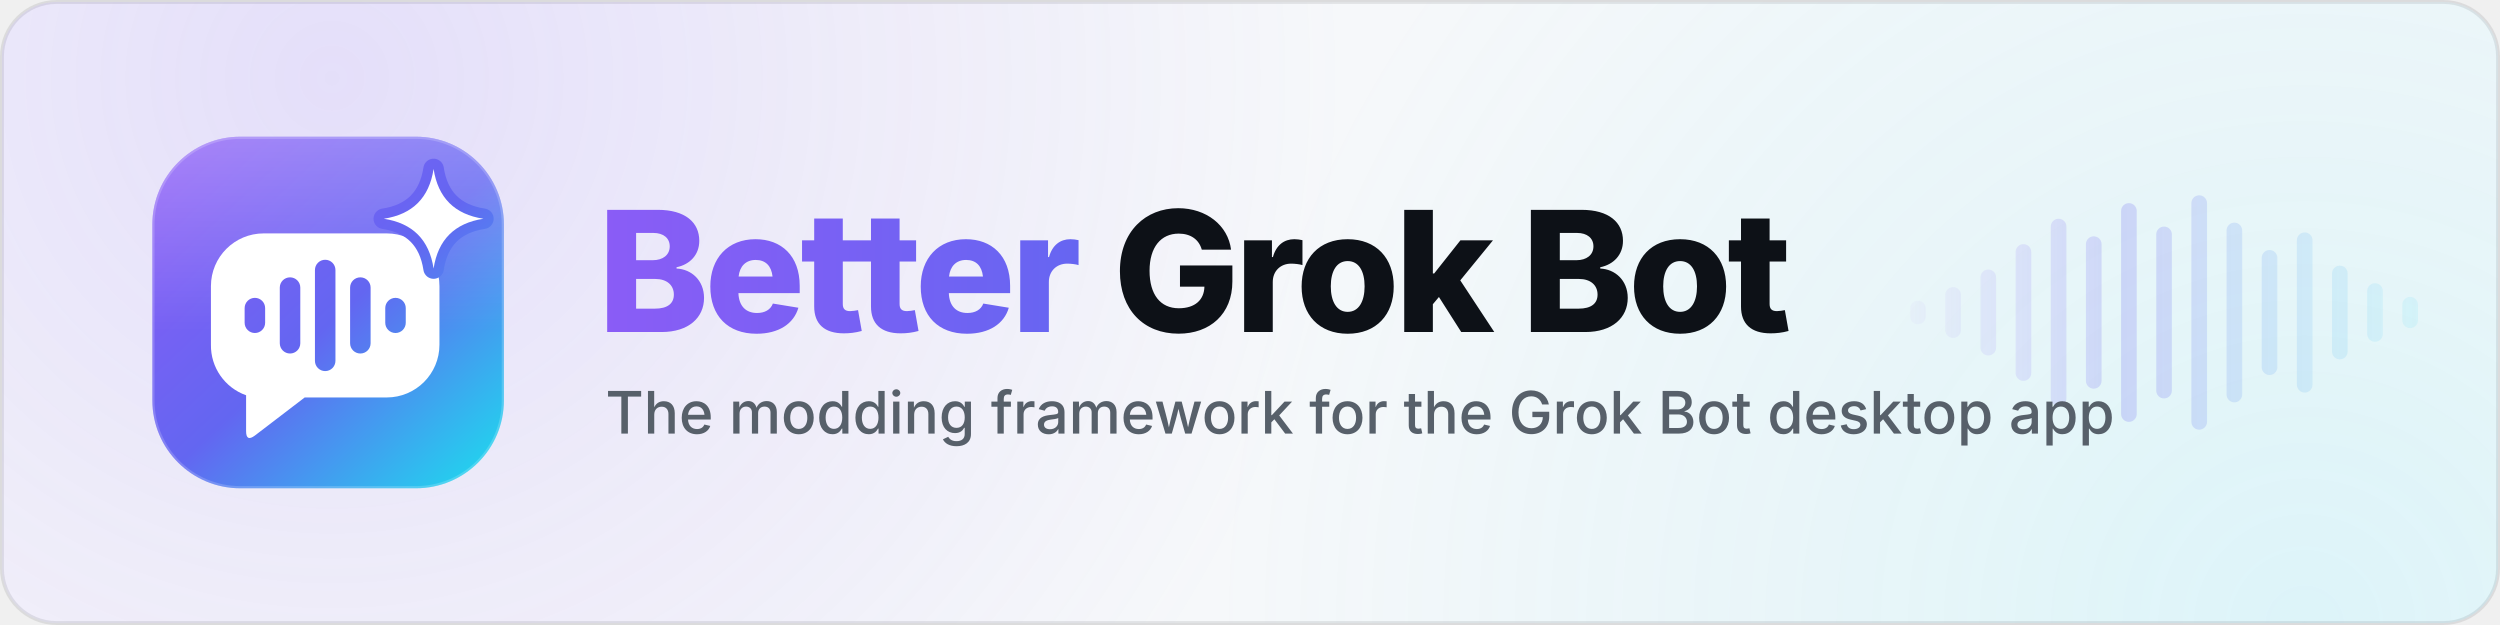
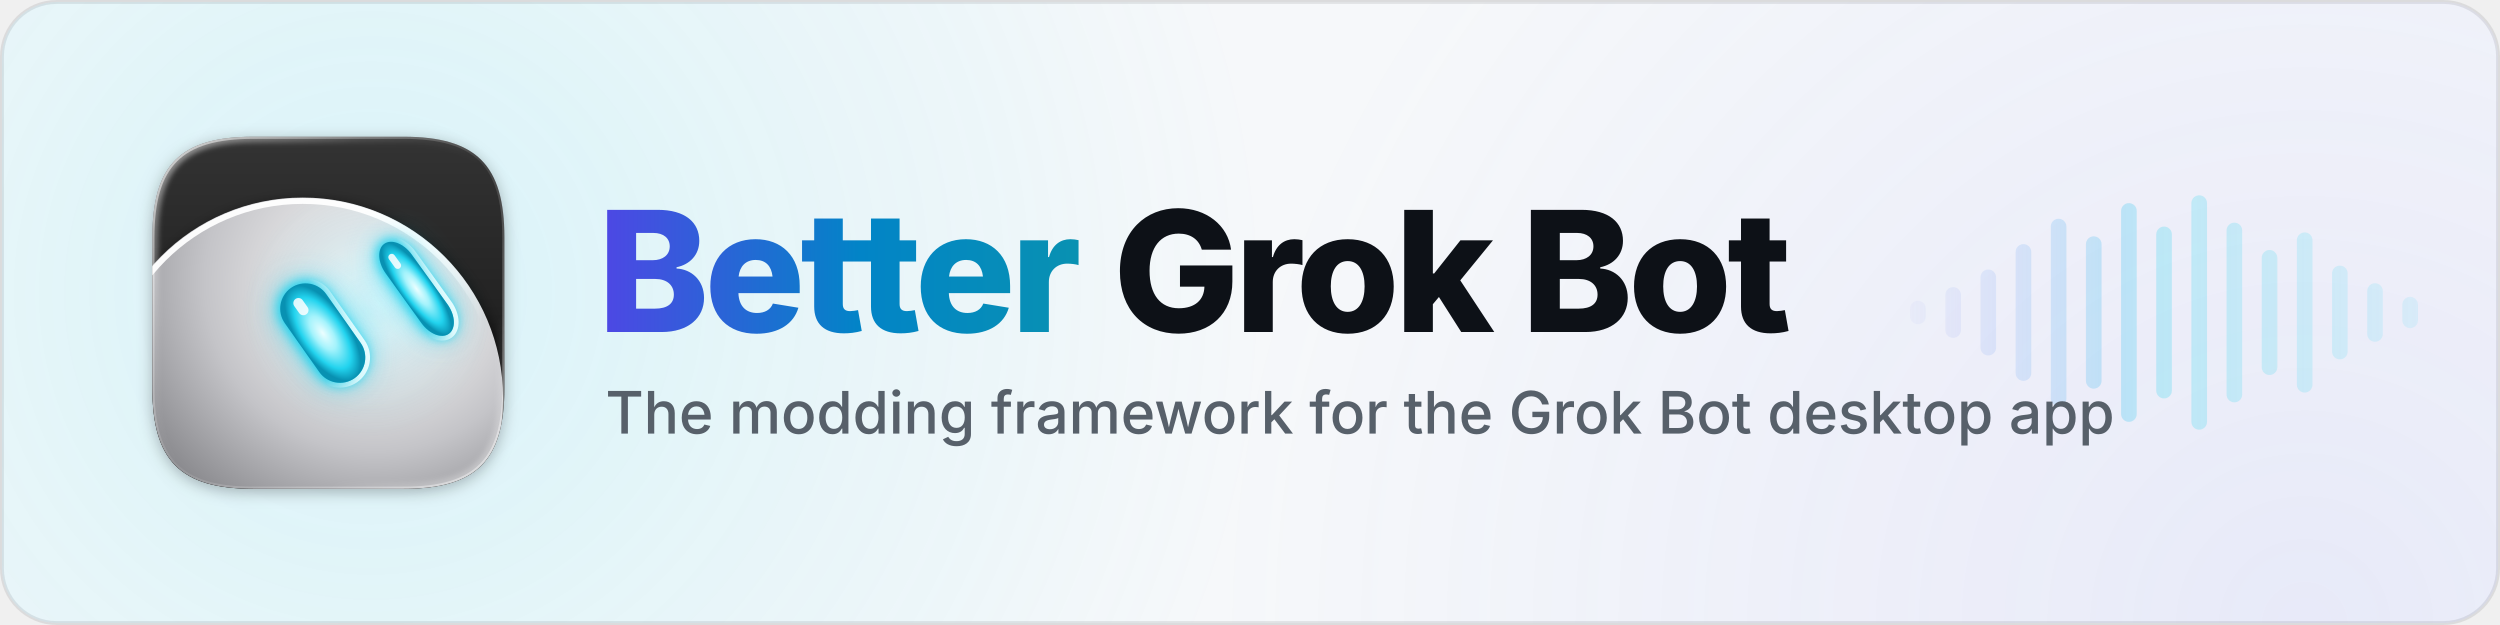
<svg xmlns="http://www.w3.org/2000/svg" viewBox="0 0 1280 320" width="1280" height="320" role="img" aria-label="Better Grok Bot: the modding framework for the Grok Bot desktop app">
  <defs>
-     <linearGradient id="bg" x1="24" y1="16" x2="232" y2="240" gradientUnits="userSpaceOnUse">
-       <stop offset="0" stop-color="#8B5CF6" />
-       <stop offset=".52" stop-color="#6366F1" />
-       <stop offset="1" stop-color="#22D3EE" />
-     </linearGradient>
-     <linearGradient id="bsh" x1="0" y1="8" x2="0" y2="248" gradientUnits="userSpaceOnUse">
-       <stop offset="0" stop-color="#fff" stop-opacity=".24" />
-       <stop offset=".55" stop-color="#fff" stop-opacity="0" />
-     </linearGradient>
-     <linearGradient id="t" x1="304" y1="0" x2="820" y2="0" gradientUnits="userSpaceOnUse">
-       <stop offset="0" stop-color="#8B5CF6" />
-       <stop offset=".52" stop-color="#6366F1" />
-       <stop offset="1" stop-color="#22D3EE" />
+     <linearGradient id="t" x1="306" y1="0" x2="550" y2="0" gradientUnits="userSpaceOnUse">
+       <stop offset="0" stop-color="#4F46E5" />
+       <stop offset=".55" stop-color="#0284C7" />
+       <stop offset="1" stop-color="#0891B2" />
    </linearGradient>
    <linearGradient id="w" x1="978" y1="0" x2="1240" y2="0" gradientUnits="userSpaceOnUse">
-       <stop offset="0" stop-color="#8B5CF6" />
-       <stop offset=".52" stop-color="#6366F1" />
-       <stop offset="1" stop-color="#22D3EE" />
+       <stop offset="0" stop-color="#6366F1" />
+       <stop offset=".5" stop-color="#22D3EE" />
    </linearGradient>
-     <radialGradient id="ga" cx="170" cy="40" r="520" gradientUnits="userSpaceOnUse">
-       <stop offset="0" stop-color="#8B5CF6" stop-opacity="0.16" />
-       <stop offset="1" stop-color="#8B5CF6" stop-opacity="0" />
+     <radialGradient id="ga" cx="190" cy="150" r="460" gradientUnits="userSpaceOnUse">
+       <stop offset="0" stop-color="#22D3EE" stop-opacity="0.14" />
+       <stop offset="1" stop-color="#22D3EE" stop-opacity="0" />
    </radialGradient>
    <radialGradient id="gb" cx="1180" cy="320" r="560" gradientUnits="userSpaceOnUse">
-       <stop offset="0" stop-color="#22D3EE" stop-opacity="0.12" />
-       <stop offset="1" stop-color="#22D3EE" stop-opacity="0" />
+       <stop offset="0" stop-color="#6366F1" stop-opacity="0.1" />
+       <stop offset="1" stop-color="#6366F1" stop-opacity="0" />
    </radialGradient>
    <linearGradient id="fade" x1="978" y1="0" x2="1250" y2="0" gradientUnits="userSpaceOnUse">
      <stop offset="0" stop-color="#fff" stop-opacity=".15" />
      <stop offset=".4" stop-color="#fff" stop-opacity="1" />
      <stop offset="1" stop-color="#fff" stop-opacity=".35" />
    </linearGradient>
    <mask id="mk" maskUnits="userSpaceOnUse" x="0" y="0" width="1280" height="320">
      <rect width="1280" height="320" fill="url(#fade)" />
    </mask>
    <clipPath id="card">
      <rect x="1" y="1" width="1278" height="318" rx="28" />
    </clipPath>
+     <linearGradient id="tile" x1="0" y1="25" x2="0" y2="231" gradientUnits="userSpaceOnUse">
+       <stop offset="0" stop-color="#333" />
+       <stop offset=".45" stop-color="#242424" />
+       <stop offset="1" stop-color="#0c0c0c" />
+     </linearGradient>
+     <linearGradient id="tile-rim" x1="25" y1="25" x2="231" y2="231" gradientUnits="userSpaceOnUse">
+       <stop offset="0" stop-color="#fff" stop-opacity=".6" />
+       <stop offset=".3" stop-color="#fff" stop-opacity=".3" />
+       <stop offset=".5" stop-color="#fff" stop-opacity=".08" />
+       <stop offset=".75" stop-color="#fff" stop-opacity=".28" />
+       <stop offset="1" stop-color="#fff" stop-opacity=".45" />
+     </linearGradient>
+     <linearGradient id="tile-gloss" x1="25" y1="25" x2="231" y2="231" gradientUnits="userSpaceOnUse">
+       <stop offset="0" stop-color="#fff" stop-opacity=".55" />
+       <stop offset=".3" stop-color="#fff" stop-opacity=".12" />
+       <stop offset=".5" stop-color="#fff" stop-opacity="0" />
+       <stop offset=".75" stop-color="#fff" stop-opacity="0" />
+       <stop offset="1" stop-color="#fff" stop-opacity=".4" />
+     </linearGradient>
+     <radialGradient id="sphere" cx="154" cy="96" r="200" fx="157" fy="123" gradientUnits="userSpaceOnUse">
+       <stop offset="0" stop-color="#fbfbfc" />
+       <stop offset=".1" stop-color="#f4f4f5" />
+       <stop offset=".2" stop-color="#e7e7e9" />
+       <stop offset=".3" stop-color="#dddddf" />
+       <stop offset=".5" stop-color="#c4c4c8" />
+       <stop offset=".7" stop-color="#a0a0a4" />
+       <stop offset=".8" stop-color="#8e8e92" />
+       <stop offset="1" stop-color="#6b6b70" />
+     </radialGradient>
+     <linearGradient id="sphere-rim" x1="190" y1="88" x2="220" y2="130" gradientUnits="userSpaceOnUse">
+       <stop offset="0" stop-color="#fff" stop-opacity=".95" />
+       <stop offset="1" stop-color="#fff" stop-opacity="0" />
+     </linearGradient>
+     <radialGradient id="spill" cx="151" cy="127" r="74" gradientUnits="userSpaceOnUse">
+       <stop offset="0" stop-color="#22d3ee" stop-opacity=".22" />
+       <stop offset=".5" stop-color="#22d3ee" stop-opacity=".08" />
+       <stop offset="1" stop-color="#22d3ee" stop-opacity="0" />
+     </radialGradient>
+     <radialGradient id="eye">
+       <stop offset="0" stop-color="#ecfeff" />
+       <stop offset=".35" stop-color="#a5f3fc" />
+       <stop offset=".75" stop-color="#22d3ee" />
+       <stop offset="1" stop-color="#0891b2" />
+     </radialGradient>
+     <linearGradient id="lip" x1="0" y1="0" x2="1" y2="1">
+       <stop offset=".45" stop-color="#ecfeff" stop-opacity="0" />
+       <stop offset=".8" stop-color="#ecfeff" stop-opacity=".85" />
+       <stop offset="1" stop-color="#ecfeff" />
+     </linearGradient>
+     <filter id="drop" x="-15%" y="-15%" width="130%" height="135%" color-interpolation-filters="sRGB">
+       <feGaussianBlur stdDeviation="4.5" />
+     </filter>
+     <filter id="contact" x="-15%" y="-15%" width="130%" height="130%" color-interpolation-filters="sRGB">
+       <feGaussianBlur stdDeviation="4" />
+     </filter>
+     <filter id="glow-far" x="-60%" y="-60%" width="220%" height="220%" color-interpolation-filters="sRGB">
+       <feGaussianBlur stdDeviation="9" />
+     </filter>
+     <filter id="glow-near" x="-40%" y="-40%" width="180%" height="180%" color-interpolation-filters="sRGB">
+       <feGaussianBlur stdDeviation="3" />
+     </filter>
+     <filter id="gloss-blur" x="-5%" y="-5%" width="110%" height="110%" color-interpolation-filters="sRGB">
+       <feGaussianBlur stdDeviation="1.6" />
+     </filter>
+     <clipPath id="tile-clip">
+       <path d="M25 84V172C25 214.5 41.5 231 84 231H172C214.5 231 231 214.5 231 172V84C231 41.5 214.5 25 172 25H84C41.5 25 25 41.5 25 84Z" />
+     </clipPath>
  </defs>
  <g clip-path="url(#card)">
    <rect width="1280" height="320" fill="#F6F8FA" />
    <rect width="1280" height="320" fill="url(#ga)" />
    <rect width="1280" height="320" fill="url(#gb)" />
-     <g fill="url(#w)" opacity="0.22" mask="url(#mk)">
+     <g fill="url(#w)" opacity="0.26" mask="url(#mk)">
      <rect x="978" y="154" width="8" height="12" rx="4" />
      <rect x="996" y="147" width="8" height="26" rx="4" />
      <rect x="1014" y="138" width="8" height="44" rx="4" />
      <rect x="1032" y="125" width="8" height="70" rx="4" />
      <rect x="1050" y="112" width="8" height="96" rx="4" />
      <rect x="1068" y="121" width="8" height="78" rx="4" />
      <rect x="1086" y="104" width="8" height="112" rx="4" />
      <rect x="1104" y="116" width="8" height="88" rx="4" />
      <rect x="1122" y="100" width="8" height="120" rx="4" />
      <rect x="1140" y="114" width="8" height="92" rx="4" />
      <rect x="1158" y="128" width="8" height="64" rx="4" />
      <rect x="1176" y="119" width="8" height="82" rx="4" />
      <rect x="1194" y="136" width="8" height="48" rx="4" />
      <rect x="1212" y="145" width="8" height="30" rx="4" />
      <rect x="1230" y="152" width="8" height="16" rx="4" />
    </g>
  </g>
  <rect x="1" y="1" width="1278" height="318" rx="28" fill="none" stroke="#1F2328" stroke-opacity="0.1" stroke-width="2" />
-   <g transform="translate(72 64) scale(0.75)">
-     <rect x="8" y="8" width="240" height="240" rx="60" fill="url(#bg)" />
-     <rect x="8" y="8" width="240" height="240" rx="60" fill="url(#bsh)" />
-     <rect x="8.75" y="8.75" width="238.5" height="238.5" rx="59.25" fill="none" stroke="#fff" stroke-opacity=".18" stroke-width="1.5" />
-     <path d="M84 74H168A36 36 0 0 1 204 110V150A36 36 0 0 1 168 186H112L78 212Q72 216.5 72 209V184.5A36 36 0 0 1 48 150V110A36 36 0 0 1 84 74Z" fill="#fff" />
-     <g fill="url(#bg)">
-       <rect x="71" y="118" width="14" height="24" rx="7" />
-       <rect x="95" y="104" width="14" height="52" rx="7" />
-       <rect x="119" y="92" width="14" height="76" rx="7" />
-       <rect x="143" y="104" width="14" height="52" rx="7" />
-       <rect x="167" y="118" width="14" height="24" rx="7" />
+   <g transform="translate(56.125 48.125) scale(.875)">
+     <path d="M25 84V172C25 214.5 41.5 231 84 231H172C214.5 231 231 214.5 231 172V84C231 41.5 214.5 25 172 25H84C41.5 25 25 41.5 25 84Z" transform="translate(0 2)" fill="#000" opacity=".28" filter="url(#drop)" />
+     <path d="M25 84V172C25 214.5 41.5 231 84 231H172C214.5 231 231 214.5 231 172V84C231 41.5 214.5 25 172 25H84C41.5 25 25 41.5 25 84Z" fill="url(#tile)" />
+     <g clip-path="url(#tile-clip)">
+       <circle cx="114.5" cy="180" r="117.2" fill="#000" opacity=".55" filter="url(#contact)" />
+       <circle cx="113" cy="177.8" r="117.2" fill="url(#sphere)" />
+       <circle cx="113" cy="177.8" r="117.2" fill="url(#spill)" />
+       <circle cx="113" cy="177.8" r="115.2" fill="none" stroke="url(#sphere-rim)" stroke-width="3.4" />
+       <g fill="#22d3ee">
+         <g filter="url(#glow-far)" opacity=".9">
+           <rect x="-14.8" y="-32.3" width="29.6" height="64.6" rx="14.8" transform="translate(124.7 139.9) rotate(-35.2)" />
+           <rect x="-9.4" y="-32.4" width="18.8" height="64.8" rx="9.4" ry="14.5" transform="translate(179.6 114) rotate(-35.7)" />
+         </g>
+         <g filter="url(#glow-near)" stroke="#22d3ee" stroke-width="3">
+           <rect x="-14.8" y="-32.3" width="29.6" height="64.6" rx="14.8" transform="translate(124.7 139.9) rotate(-35.2)" />
+           <rect x="-9.4" y="-32.4" width="18.8" height="64.8" rx="9.4" ry="14.5" transform="translate(179.6 114) rotate(-35.7)" />
+         </g>
+       </g>
+       <g fill="none" stroke="url(#lip)" stroke-width="2.8">
+         <rect x="-16.2" y="-33.7" width="32.4" height="67.4" rx="16.2" transform="translate(124.7 139.9) rotate(-35.2)" />
+         <rect x="-10.8" y="-33.8" width="21.6" height="67.6" rx="10.8" ry="15.9" transform="translate(179.6 114) rotate(-35.7)" />
+       </g>
+       <g fill="url(#eye)">
+         <rect x="-14.8" y="-32.3" width="29.6" height="64.6" rx="14.8" transform="translate(124.7 139.9) rotate(-35.2)" />
+         <rect x="-9.4" y="-32.4" width="18.8" height="64.8" rx="9.4" ry="14.5" transform="translate(179.6 114) rotate(-35.7)" />
+       </g>
+       <g fill="#fff" opacity=".85">
+         <rect x="-4.5" y="-25.5" width="6" height="11" rx="3" transform="translate(124.7 139.9) rotate(-35.2)" />
+         <rect x="-3" y="-25.5" width="4" height="10" rx="2" transform="translate(179.6 114) rotate(-35.7)" />
+       </g>
    </g>
-     <path d="M200 30Q204.5 59.5 234 64Q204.5 68.5 200 98Q195.5 68.5 166 64Q195.5 59.5 200 30Z" fill="none" stroke="url(#bg)" stroke-width="14" stroke-linejoin="round" />
-     <path d="M200 30Q204.5 59.5 234 64Q204.5 68.5 200 98Q195.5 68.5 166 64Q195.5 59.5 200 30Z" fill="#fff" />
+     <g clip-path="url(#tile-clip)" fill="none">
+       <path d="M25 84V172C25 214.5 41.5 231 84 231H172C214.5 231 231 214.5 231 172V84C231 41.5 214.5 25 172 25H84C41.5 25 25 41.5 25 84Z" stroke="url(#tile-gloss)" stroke-width="7" filter="url(#gloss-blur)" />
+       <path d="M25 84V172C25 214.5 41.5 231 84 231H172C214.5 231 231 214.5 231 172V84C231 41.5 214.5 25 172 25H84C41.5 25 25 41.5 25 84Z" stroke="url(#tile-rim)" stroke-width="2.5" />
+     </g>
  </g>
  <text x="306" y="170" font-family="-apple-system, BlinkMacSystemFont, 'Segoe UI', Inter, Helvetica, Arial, sans-serif" font-size="86" font-weight="800" letter-spacing="-2.5" fill="#0D1117">
    <tspan fill="url(#t)">Better</tspan> Grok Bot</text>
  <text x="310" y="222" font-family="-apple-system, BlinkMacSystemFont, 'Segoe UI', Inter, Helvetica, Arial, sans-serif" font-size="30" font-weight="500" fill="#57606A">The modding framework for the Grok Bot desktop app</text>
</svg>
